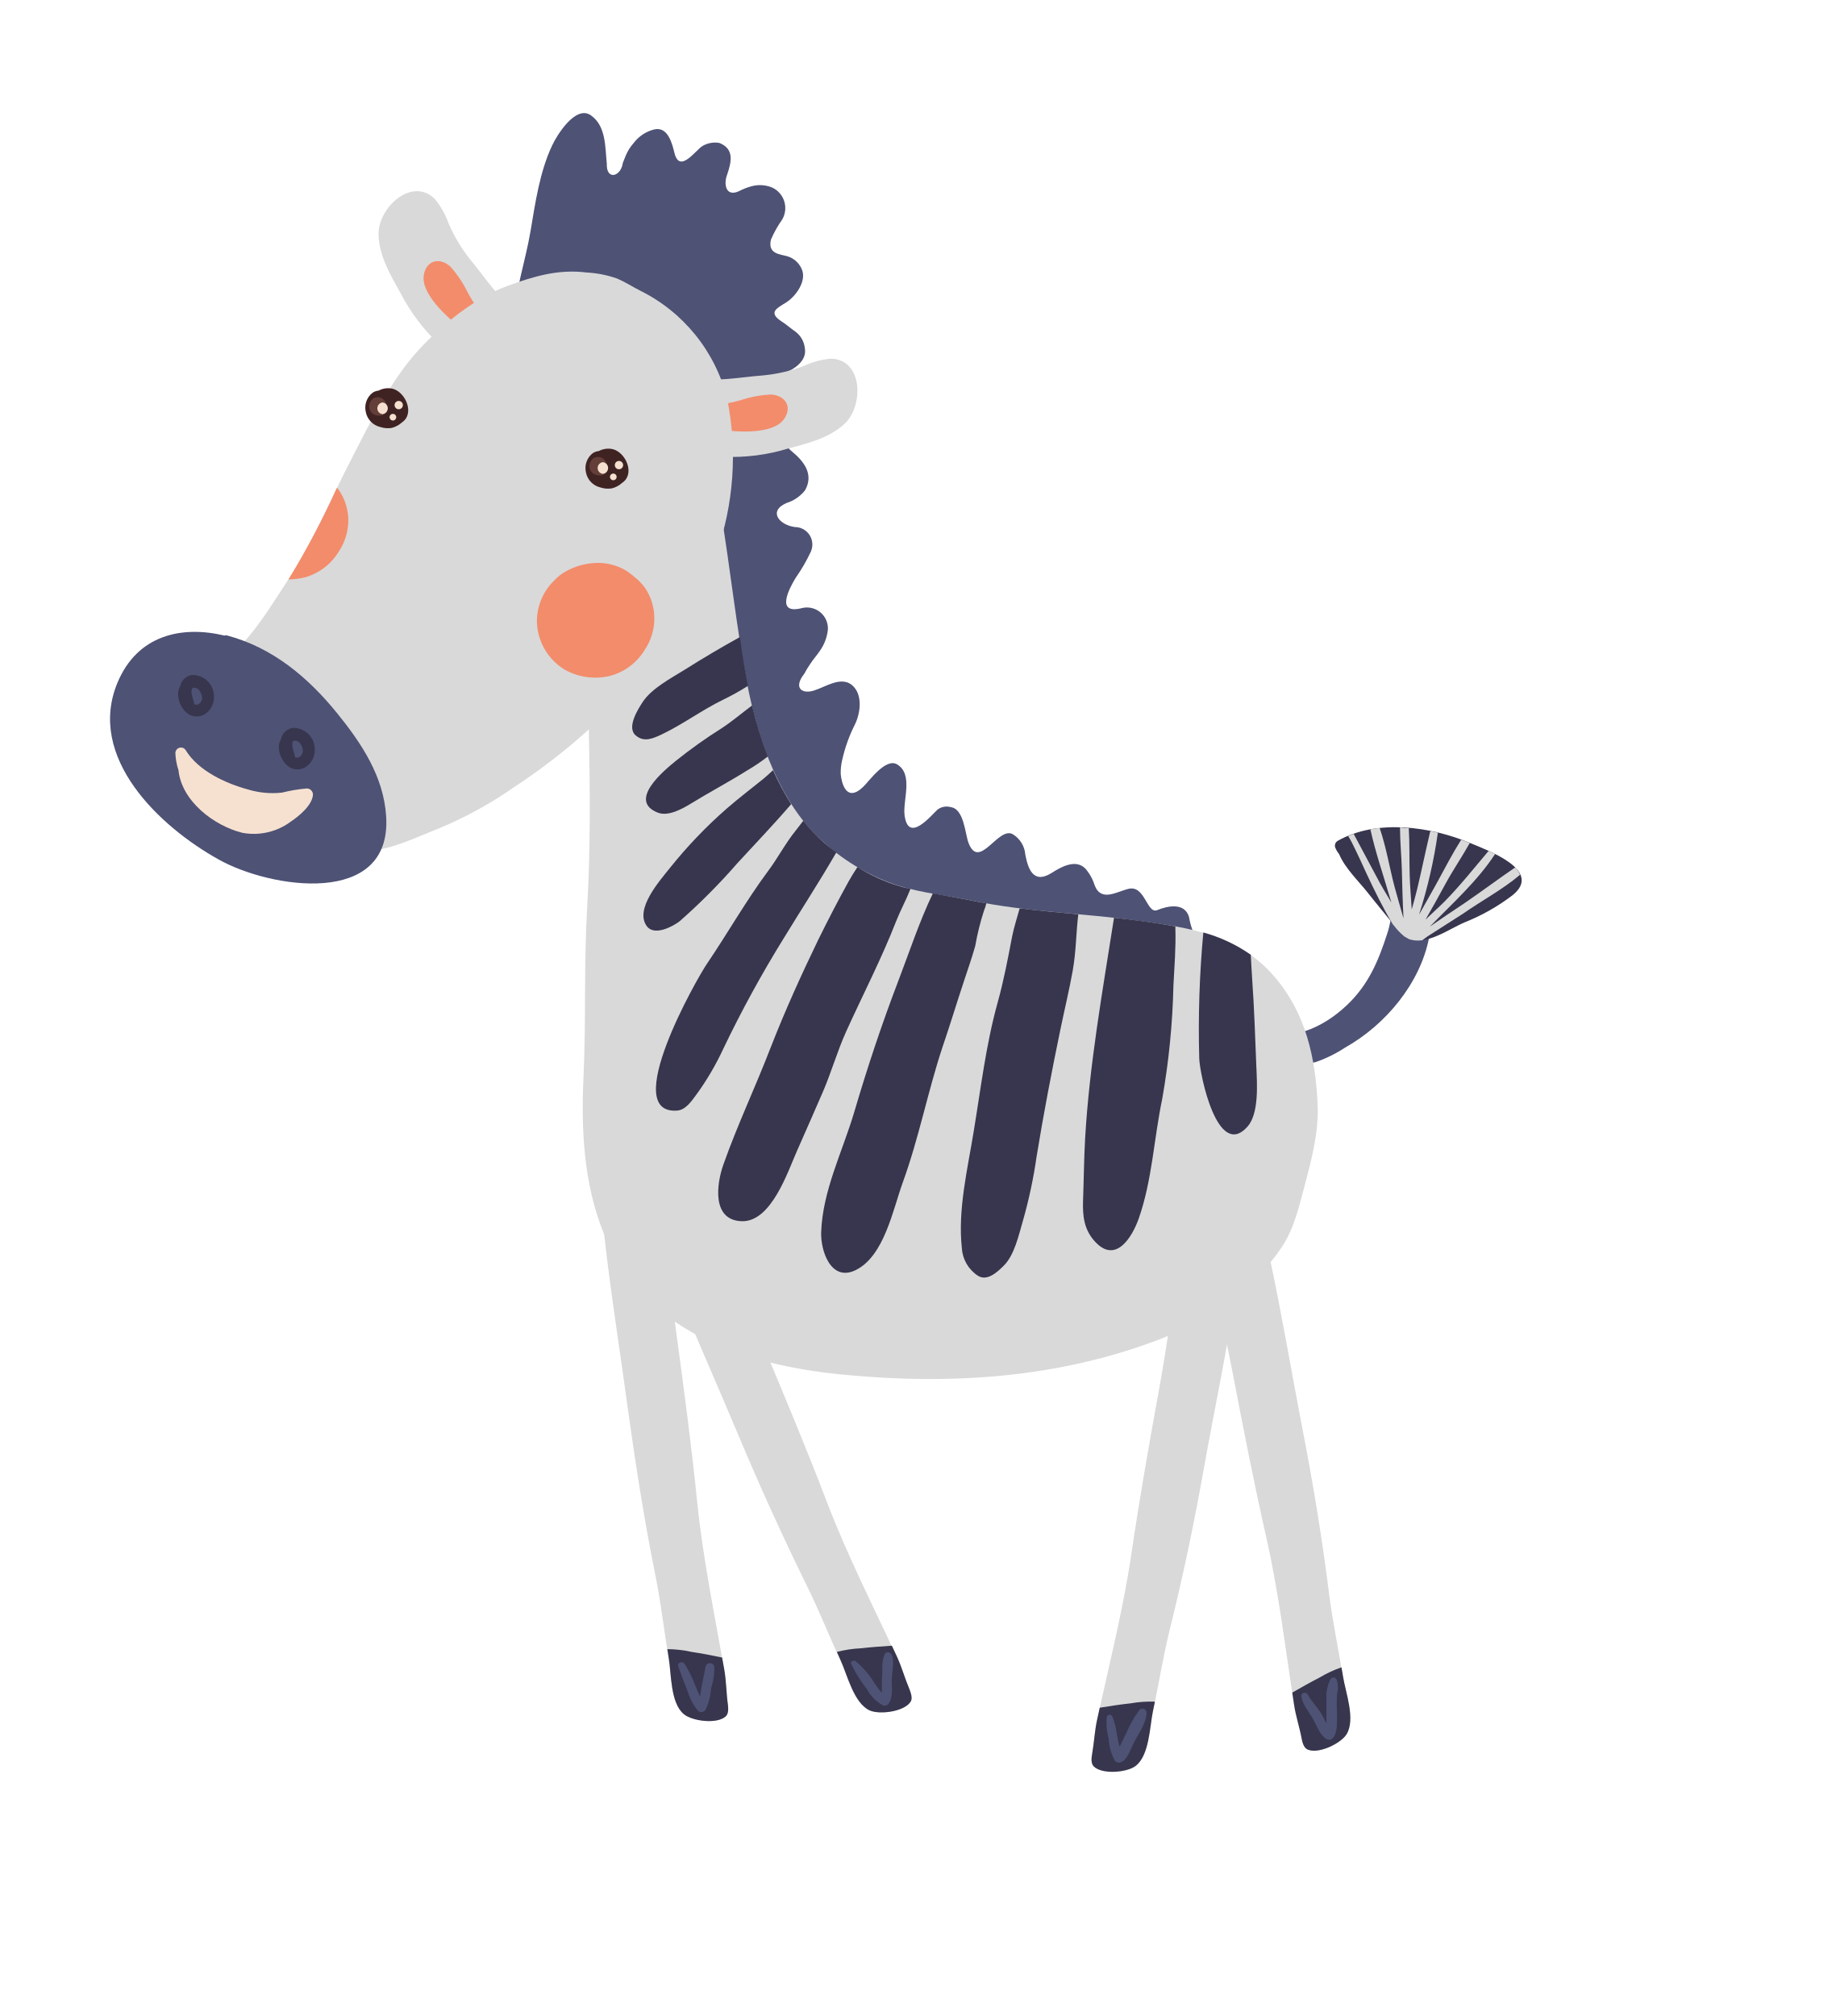
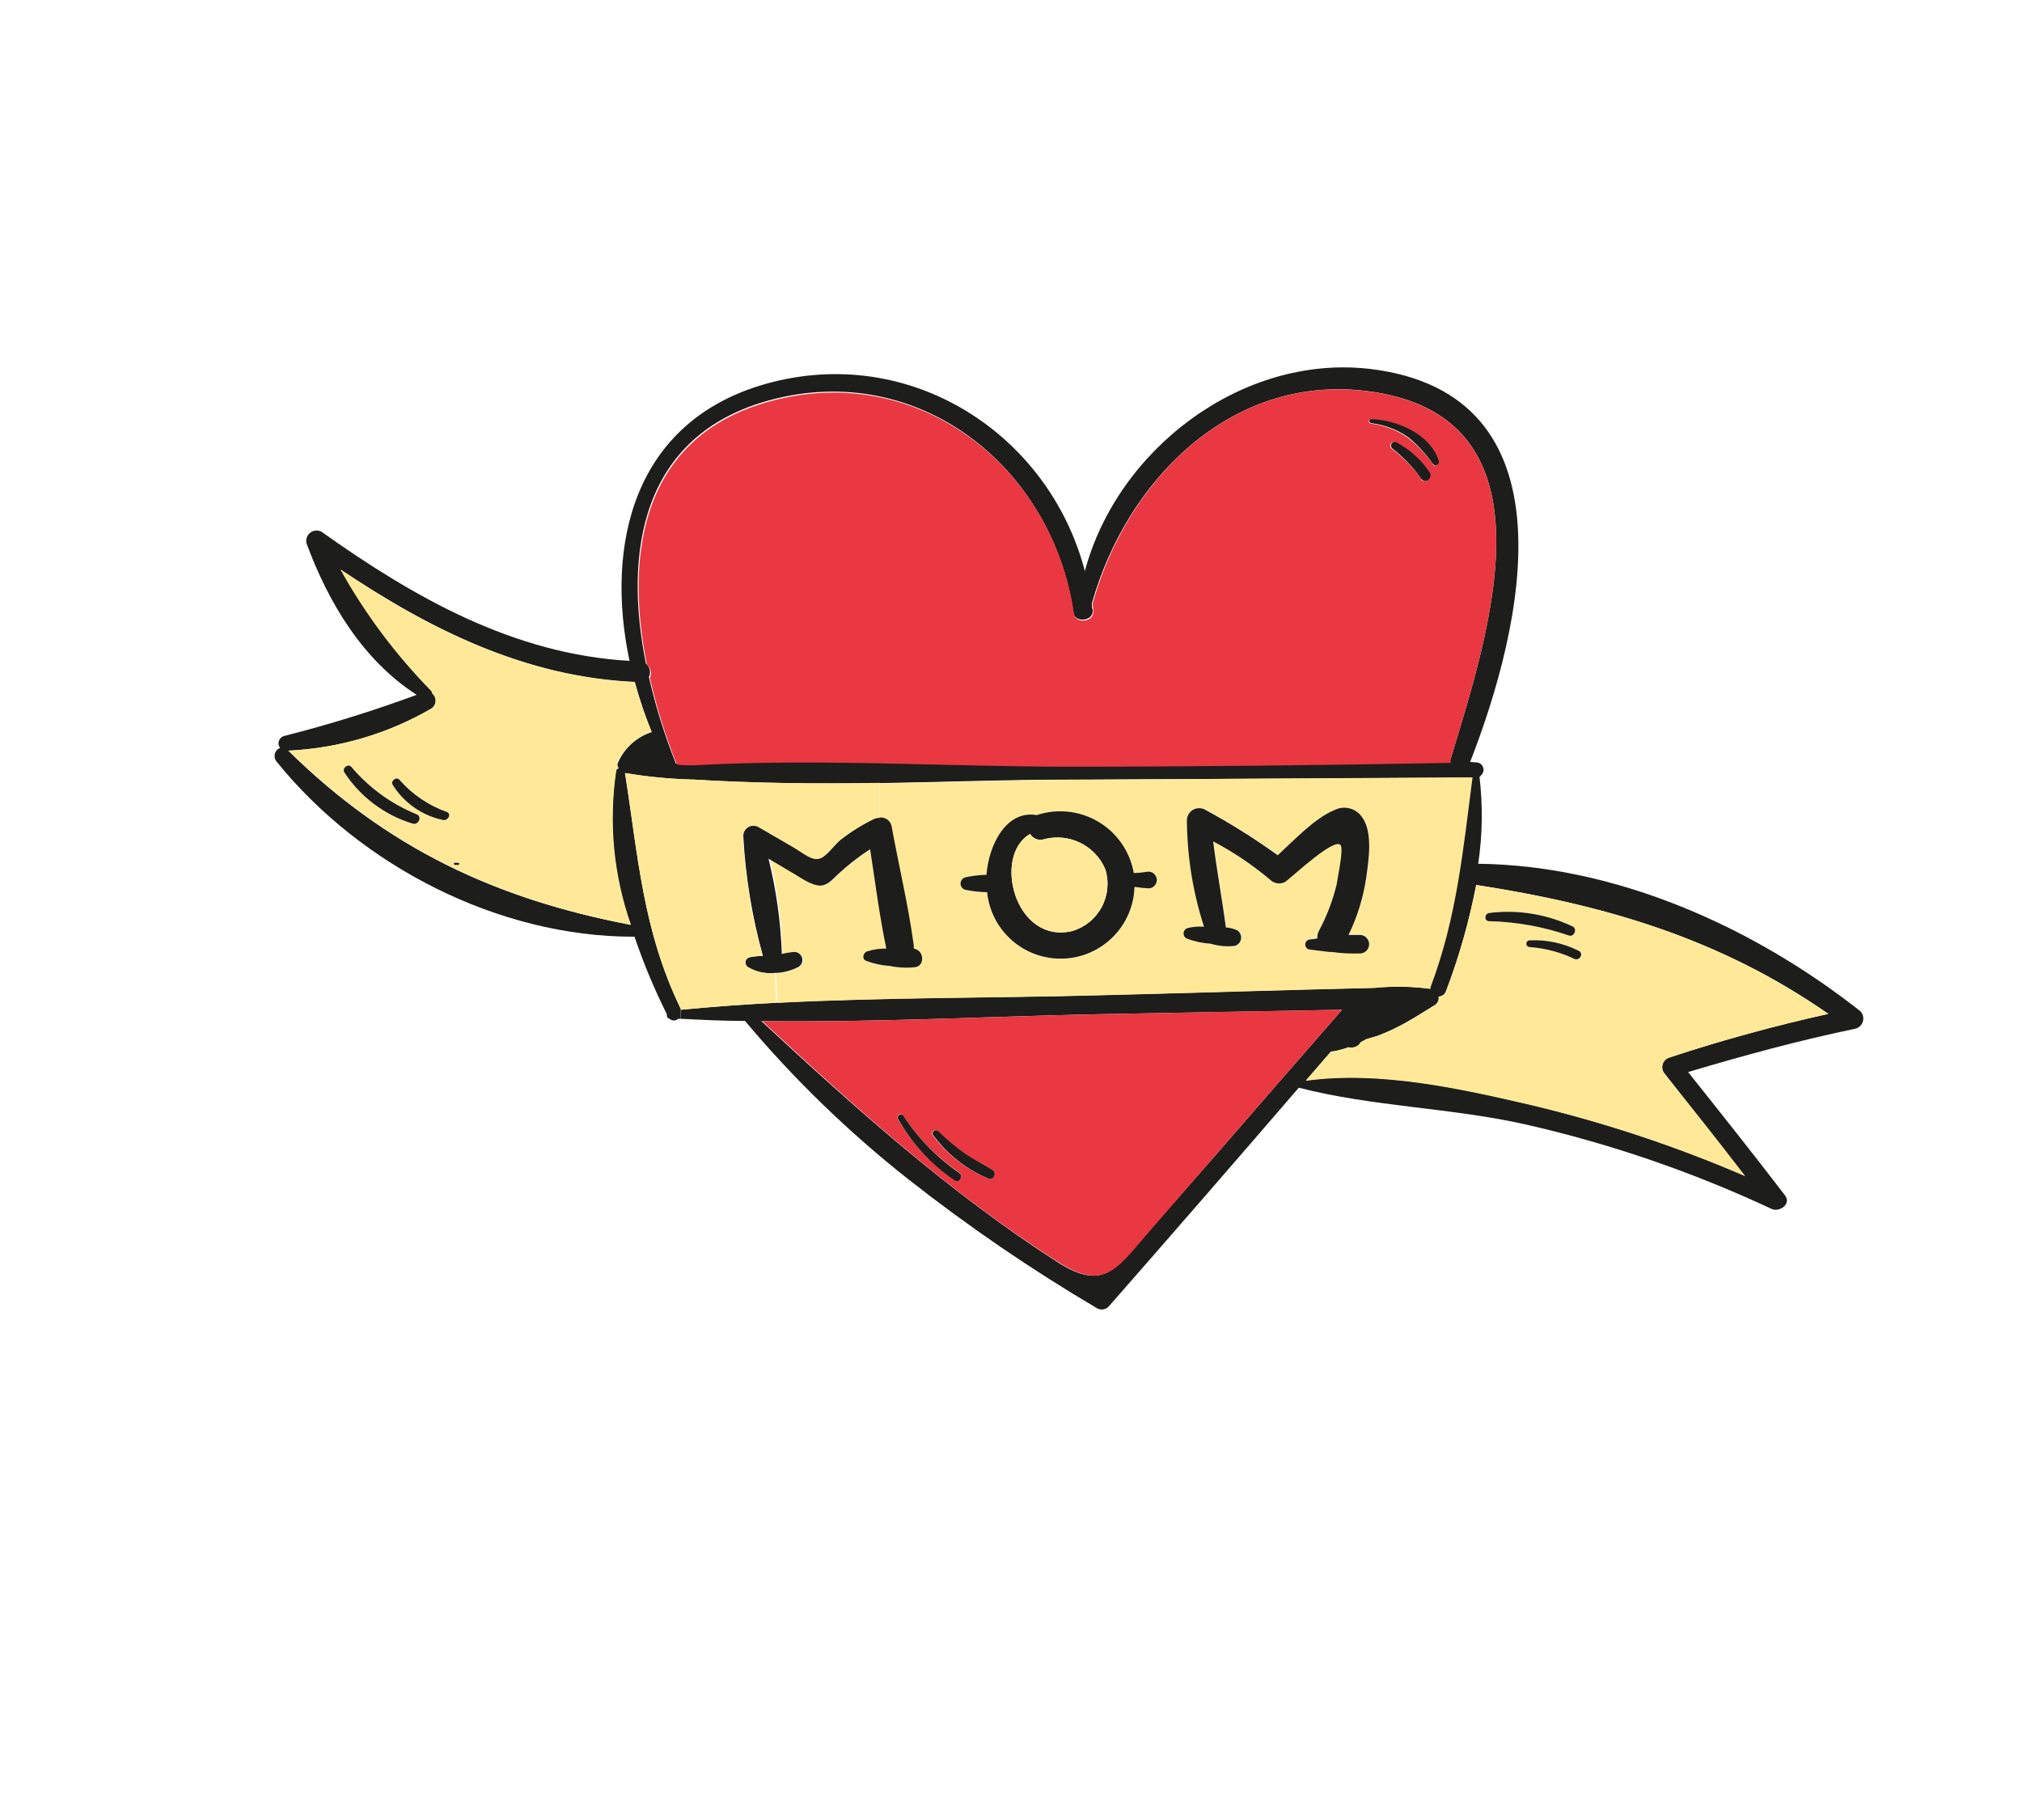
- <svg xmlns="http://www.w3.org/2000/svg" viewBox="0 0 242.92 266.79">
+ <svg xmlns="http://www.w3.org/2000/svg" viewBox="0 0 150 134.99">
  <defs>
    <style>
      .cls-1 {
-         fill: #4e5275;
+         fill: #1d1d1b;
      }

      .cls-2 {
-         fill: #37364e;
+         fill: #ffe999;
      }

      .cls-3 {
-         fill: #d9d9d9;
-       }
- 
-       .cls-4 {
-         fill: #f38c6b;
-       }
- 
-       .cls-5 {
-         fill: none;
-       }
- 
-       .cls-6 {
-         fill: #f6e1d0;
-       }
- 
-       .cls-7 {
-         fill: #3f2322;
-       }
- 
-       .cls-8 {
-         fill: #643e39;
+         fill: #e93842;
      }
    </style>
  </defs>
  <g id="Objects">
-     <g>
-       <path class="cls-1" d="M186.62,120.09c-2.69-.72-2.33,1.42-3,3.39-1.18,3.66-2.47,6.79-5.33,9.51-3.35,3.18-7.55,4.89-12.15,3.61a.76.76,0,0,0-.4,1.46l.45.13c.19,1.68,1.24,2.43,3.12,2.45,1.49,0,3.41.3,4.86-.1a17.66,17.66,0,0,0,3.86-1.91c5.35-3,9.93-8.5,11.11-14.55C189.66,121.55,189,120.74,186.62,120.09Z" />
-       <path class="cls-2" d="M194.57,111.56c-5.21-2.18-12.36-3.22-17.52-.29a.75.75,0,0,0-.35.85,3.32,3.32,0,0,0,.53.91c.78,1.87,2.57,3.56,3.8,5.12s2.36,2.89,3.52,4.34a5.44,5.44,0,0,0,2,1.79c2.31.83,5.24-1.35,7.29-2.22a26.7,26.7,0,0,0,6.37-3.61C204.25,115.17,196.85,112.52,194.57,111.56Z" />
-       <path class="cls-3" d="M161.71,161.82c-1.42.4-4.09,1-5.19,2.1-.42.42-.35,1.44-.22,2.36-1.06,5.56-1.82,11.7-2.87,17.42-1.33,7.3-2.61,14.57-3.69,21.91s-2.93,14.61-4.54,22c-.33,1.51-.39,3-.66,4.54-.09.48-.18,1.24.21,1.63,1.12,1.12,4.42.81,5.54-.05,1.85-1.41,1.87-5.25,2.31-7.3.78-3.61,1.34-7.25,2.23-10.84,1.75-7,3.24-14.18,4.51-21.31,1.38-7.71,3-15.37,4.19-23.11.42-2.68.72-5.37,1.11-8C164.92,161,163.18,161.4,161.71,161.82Z" />
-       <path class="cls-2" d="M149.66,225.41c-1.38.15-2.74.36-4.11.58-.12.53-.24,1.06-.35,1.59-.33,1.51-.39,3-.66,4.54-.09.48-.18,1.24.21,1.63,1.12,1.12,4.42.81,5.54-.05,1.85-1.41,1.87-5.25,2.31-7.3.09-.4.16-.8.25-1.21A15.18,15.18,0,0,0,149.66,225.41Z" />
-       <path class="cls-3" d="M79.26,155.69c.27,2.7.45,5.4.75,8.09.88,7.79,2.13,15.51,3.17,23.27,1,7.17,2.14,14.39,3.57,21.48.73,3.62,1.14,7.29,1.75,10.93.35,2.06.2,5.9,2,7.39,1.09.91,4.37,1.36,5.54.29.41-.37.34-1.14.28-1.62-.21-1.52-.2-3-.47-4.56-1.29-7.41-2.81-14.65-3.57-22.13s-1.72-14.71-2.72-22.05c-.79-5.76-1.29-11.92-2.1-17.53.17-.92.29-1.93-.12-2.37-1-1.15-3.69-1.87-5.09-2.33S79.05,153.55,79.26,155.69Z" />
-       <path class="cls-2" d="M88.32,218.24c.06.41.12.81.19,1.22.35,2.06.2,5.9,2,7.39,1.09.91,4.37,1.36,5.54.29.41-.37.34-1.14.28-1.62-.21-1.52-.2-3-.47-4.56-.09-.54-.19-1.07-.29-1.61-1.36-.28-2.71-.55-4.08-.75A15.16,15.16,0,0,0,88.32,218.24Z" />
-       <path class="cls-3" d="M85.73,160.57c1,2.53,1.84,5.09,2.83,7.61,2.88,7.29,6.09,14.42,9.12,21.64,2.8,6.68,5.81,13.33,9,19.81,1.65,3.31,3,6.74,4.54,10.09.88,1.9,1.73,5.65,3.84,6.62,1.29.59,4.57.18,5.42-1.16.29-.46,0-1.19-.16-1.64-.6-1.41-1-2.88-1.64-4.28-3.17-6.82-6.53-13.41-9.22-20.44s-5.49-13.75-8.37-20.58c-2.27-5.36-4.35-11.18-6.59-16.38-.07-.93-.23-1.94-.73-2.26-1.31-.83-4-.84-5.52-.92S85,158.56,85.73,160.57Z" />
-       <path class="cls-2" d="M120.53,225.19c.29-.46,0-1.19-.16-1.64-.6-1.41-1-2.88-1.64-4.28l-.69-1.48c-1.38.09-2.76.18-4.14.34a15.19,15.19,0,0,0-3.14.48c.17.37.33.75.5,1.12.88,1.9,1.73,5.65,3.84,6.62C116.4,226.94,119.69,226.53,120.53,225.19Z" />
-       <path class="cls-3" d="M163,158.33c-1.18.88-3.46,2.41-4.09,3.83-.24.54.19,1.47.64,2.28,1,5.57,2.51,11.57,3.6,17.28,1.39,7.29,2.81,14.54,4.45,21.77s2.52,14.69,3.67,22.12c.23,1.53.73,3,1,4.47.09.48.28,1.23.78,1.45,1.44.64,4.41-.84,5.15-2,1.22-2-.15-5.57-.47-7.64-.58-3.65-1.36-7.25-1.82-10.92-.9-7.19-2.08-14.4-3.46-21.5-1.49-7.69-2.77-15.4-4.41-23.07-.57-2.65-1.26-5.27-1.87-7.91C165.71,156.38,164.24,157.41,163,158.33Z" />
-       <path class="cls-2" d="M178.22,229.5c1.22-2-.15-5.57-.47-7.64-.06-.41-.14-.81-.21-1.21a15.13,15.13,0,0,0-2.88,1.34c-1.23.63-2.43,1.32-3.63,2,.08.54.16,1.07.24,1.61.23,1.53.73,3,1,4.47.09.48.28,1.23.78,1.45C174.51,232.18,177.48,230.71,178.22,229.5Z" />
-       <path class="cls-1" d="M160.37,127.45a8.88,8.88,0,0,0-1.74-2.69,9.6,9.6,0,0,1-1.27-3.43c-.59-1.93-2.83-1.45-4.2-.89s-1.61-3.32-3.78-2.82c-1.58.37-3.63,1.78-4.5-.45a6.14,6.14,0,0,0-1.23-2.22c-1.29-1.33-3.25-.2-4.45.56-2.54,1.61-3.17-.73-3.5-2.41a3.46,3.46,0,0,0-1.69-2.72c-1.94-1-4.42,4.86-5.83,1.16-.45-1.18-.59-4.47-2.32-4.72a2,2,0,0,0-1.78.32c-.84.75-3.86,4.54-4.36.76-.26-2,1.21-5.43-1-6.75-1.5-.88-3.65,2.17-4.45,2.95-2.29,2.24-2.9-.58-3-1.63a7,7,0,0,1,.19-1.88,19.93,19.93,0,0,1,1.68-4.7c.76-1.55,1.07-4-.37-5.22s-3.54.23-4.87.65c-1.66.63-3-.2-1.46-2.15a13.9,13.9,0,0,1,.8-1.32c.38-.59.85-1.1,1.24-1.68a5.94,5.94,0,0,0,1.09-2.84,2.78,2.78,0,0,0-3.35-2.88c-3.69,1-1.75-2.62-.9-4a22.64,22.64,0,0,0,2-3.46,2.31,2.31,0,0,0-2.09-3.24c-2.08-.25-3.63-2.11-1.12-3.19a5,5,0,0,0,2.44-1.68c1.16-2.06-.08-3.77-1.71-5.11s-.39-1.79.78-2.48A3.28,3.28,0,0,0,107.34,55a2.61,2.61,0,0,0-.68-2.08c-.54-.62-4.2-3.05-2.84-3.56s3-1.65,2.7-3.27a3.12,3.12,0,0,0-1.26-2.21c-.67-.47-1.25-1-1.92-1.41-1.7-1.16-.48-1.7.73-2.46s2.81-2.88,2-4.48a3,3,0,0,0-1.84-1.61c-1-.29-2.64-.3-2.2-2.2a14.54,14.54,0,0,1,1.5-2.68,3,3,0,0,0-1.33-4.22,4.24,4.24,0,0,0-2.74-.17,8.13,8.13,0,0,0-1.68.66c-1.76.79-2-1-1.56-2.15.59-1.73,1-3.43-1-4.24a3.27,3.27,0,0,0-2.23.39c-.92.54-3,3.67-3.71,1-.3-1.22-.85-3.62-2.7-3.18a4.89,4.89,0,0,0-2.75,1.84,5.82,5.82,0,0,0-1,1.59q-.21.49-.4,1c-.26,1.86-2.2,2.33-2.12.12-.23-2.21-.08-5-2.11-6.42s-4.54,2.71-5.13,4c-1.65,3.51-2.22,7.57-2.86,11.36-.68,4-2.13,8.17-2.28,12.25a.7.7,0,0,0,.31.58.6.6,0,0,0,.24.2c1,.45,1.6,1.56,2.5,2.17a10.86,10.86,0,0,0,3.24,1.16c3.28.91,6.56,2.12,8.94,4.65,4.61,4.91,3.36,12.5,2.66,18.48s1.13,12.39,2.63,18.18a66.61,66.61,0,0,0,6.79,17.42c3,5.08,6.19,9.5,10.9,13.13s11.18,5.56,16.83,6.22c3,.35,5.89.45,8.86.52,3.24.08,6.45.53,9.7.55,6.06,0,12,1.36,17.94,2.31A.78.78,0,0,0,160.37,127.45Z" />
-       <path class="cls-3" d="M174.39,146.34c-.25-6.27-1.54-12.23-5.71-17.08-4.76-5.55-11.09-6.47-18-7.41-7.21-1-14.73-1.15-21.84-2.63-3.31-.69-6.65-1-9.91-2a27.43,27.43,0,0,1-9.8-5.65c-5.86-5-8.85-13.77-10.26-21.17s-2.21-15.12-3.46-22.65c-.37-2.24-.83-4.48-1.37-6.69-.35-1.42-.51-3.51-1.71-4.52a.81.81,0,0,0-1.26.16A54.09,54.09,0,0,1,85.87,66a41.18,41.18,0,0,1-9.35,9.2l0-.06a.57.57,0,0,0-1.11.31,98.07,98.07,0,0,1,2.53,21.64c.15,7.7.22,15.35-.23,23-.44,7.42-.14,14.88-.48,22.31-.33,7.06,0,14.14,2.65,20.76,5.09,12.94,18.5,17.42,31.25,18.71,14.48,1.46,29.05.55,42.72-4.78,6.13-2.39,12.09-6.55,15.76-12,1.72-2.58,2.33-5.51,3.13-8.46C173.61,153.33,174.53,149.79,174.39,146.34Z" />
-       <g>
-         <path class="cls-3" d="M109.95,47.46a10.87,10.87,0,0,0-3.63,1A21.15,21.15,0,0,1,101,49.68c-3.08.22-6.71,1-9.76.21a.73.73,0,0,0-1.15.6c0,2.3-.24,5.46.51,7.66.69,2,3.34,2.15,5.15,2.3a25.6,25.6,0,0,0,8.59-1.1c2.65-.7,5.44-1.39,7.48-3.31C114.29,53.69,114.26,47.56,109.95,47.46Z" />
-         <path class="cls-3" d="M68.86,41.47c-2.73-1.61-4.66-4.79-6.65-7.15a21.17,21.17,0,0,1-2.83-4.73,10.87,10.87,0,0,0-1.84-3.27c-3.08-3-7.5,1.23-7.44,4.67.05,2.8,1.5,5.28,2.84,7.67a25.61,25.61,0,0,0,5.2,6.93c1.37,1.2,3.31,3,5.24,2.09,2.1-1,4.21-3.35,5.85-5A.73.73,0,0,0,68.86,41.47Z" />
-       </g>
-       <g>
-         <path class="cls-4" d="M102.11,52.21a14.48,14.48,0,0,0-3.9.69,21.16,21.16,0,0,1-5.42.87.48.48,0,0,0-.49.34.57.57,0,0,0-.22.54c.14,1.57,2.12,2.08,3.46,2.25,2.08.27,6.79.62,8.23-1.45C104.9,53.84,103.94,52.36,102.11,52.21Z" />
-         <path class="cls-4" d="M61.81,38.54a14.51,14.51,0,0,0-2.22-3.28c-1.37-1.21-3.11-.87-3.49,1.07-.48,2.47,3.06,5.62,4.7,6.92,1.06.84,2.8,1.9,4,.91a.57.57,0,0,0,.23-.53A.48.48,0,0,0,65,43,21.17,21.17,0,0,1,61.81,38.54Z" />
-       </g>
-       <path class="cls-3" d="M96.24,52.77A21.87,21.87,0,0,0,84.7,38.45c-1-.51-2-1.15-3-1.58a14.43,14.43,0,0,0-4.09-.81c-3.77-.47-7,.52-10.51,1.8-4.24,1.55-8.69,5.16-11.71,8.47-3.67,4-6.42,9.6-8.88,14.41C43.72,66.13,41.36,71.86,38,76.93c-2.92,4.45-6.41,10.57-11.78,12.36a.7.7,0,0,0-.46.44.69.69,0,0,0-.26.39c-1.36,6,4.38,10.78,7.71,15,4,5,9.1,8.13,15.71,7.49,3.21-.31,6.25-1.84,9.21-3A52.39,52.39,0,0,0,68,104.19,80.74,80.74,0,0,0,84.16,90.25c4.42-5.06,8.41-10.47,10.62-16.89A38.7,38.7,0,0,0,96.24,52.77Z" />
-       <path class="cls-1" d="M51.11,108.08c-.32-5.33-3.27-9.72-6.51-13.72-3.83-4.72-8.51-8.65-14.5-10.25a.52.52,0,0,0-.39,0c-5.66-1.36-11.53-.08-14.16,6.23-4.13,9.9,5.57,19.07,13.42,23.42C35.82,117.59,51.84,120.08,51.11,108.08Z" />
-       <path class="cls-5" d="M25.87,91c-1.08-.28-.3,1.62-.22,2a.58.58,0,0,1,0,.15l0,0c.59.3,1-.38,1-.89S26.4,91.11,25.87,91Z" />
-       <path class="cls-5" d="M39.21,98c-1.08-.28-.3,1.62-.22,2a.58.58,0,0,1,0,.15l0,0c.59.3,1-.38,1-.89S39.73,98.11,39.21,98Z" />
-       <path class="cls-2" d="M25.36,89.33a1.92,1.92,0,0,0-1.53,1.52c-.74,1.22.19,3.31,1.41,3.81,1.68.68,3.16-.91,3.08-2.51A2.83,2.83,0,0,0,25.36,89.33Zm.33,3.86,0,0a.58.58,0,0,0,0-.15c-.08-.4-.86-2.31.22-2,.52.14.8.83.83,1.31S26.29,93.49,25.7,93.18Z" />
-       <path class="cls-2" d="M38.7,96.33a1.92,1.92,0,0,0-1.53,1.52c-.74,1.22.19,3.31,1.41,3.81,1.68.68,3.16-.91,3.08-2.51A2.83,2.83,0,0,0,38.7,96.33Zm.33,3.86,0,0a.58.58,0,0,0,0-.15c-.08-.4-.86-2.31.22-2,.52.14.8.83.83,1.31S39.62,100.49,39,100.18Z" />
-       <path class="cls-6" d="M40.62,104.34a20.85,20.85,0,0,0-3.29.55,11.24,11.24,0,0,1-4.53-.42c-3-.82-6.58-2.49-8.22-5.19a.74.74,0,0,0-1.37.37,8.15,8.15,0,0,0,.41,2.27c.41,4.08,4.68,7.35,8.45,8.29a8.22,8.22,0,0,0,6.47-1.52c1.08-.72,2.8-2.16,2.88-3.53A.82.82,0,0,0,40.62,104.34Z" />
-       <path class="cls-2" d="M87.66,97.15c2.76-1.33,5.24-3.18,8-4.53A32.53,32.53,0,0,0,99,90.76l-.07-.32c-.39-2-.73-4.09-1-6.14l-.1.06c-2.41,1.33-4.82,2.76-7.15,4.23-1.82,1.14-4.44,2.49-5.64,4.34-.56.86-2.19,3.38-.87,4.42C85.23,98.25,86.41,97.75,87.66,97.15Z" />
-       <path class="cls-2" d="M87.11,107.56c1.34.5,3.19-.52,4.27-1.18,2.45-1.51,5-2.85,7.47-4.4a25.12,25.12,0,0,0,2.77-1.87,52.46,52.46,0,0,1-2.09-6.75c-1.34,1-2.6,2.08-4,3a64.12,64.12,0,0,0-6.07,4.32C87.83,102,83,106,87.11,107.56Z" />
-       <path class="cls-2" d="M88.63,114.9c-1.34,1.69-4.71,5.46-3,7.7,1,1.3,3.46,0,4.35-.71a81.86,81.86,0,0,0,7.64-7.69c2.37-2.58,4.81-5.12,7.09-7.78a34.05,34.05,0,0,1-2.4-4.5c-.41.39-.83.78-1.27,1.14-1.61,1.3-3.25,2.55-4.81,3.9A61.65,61.65,0,0,0,88.63,114.9Z" />
-       <path class="cls-2" d="M109.16,111.61a21.57,21.57,0,0,1-2.84-3c-.34.44-.68.88-1,1.29-1.36,1.68-2.36,3.62-3.65,5.35-2.91,3.91-5.37,8.26-8.11,12.3-1.37,2-11.58,20-3.93,19.42,1.08-.08,1.86-1.2,2.45-2a36.09,36.09,0,0,0,3.68-6.25,154.17,154.17,0,0,1,8-14.61c2.31-3.79,4.72-7.48,6.93-11.31C110.15,112.44,109.64,112,109.16,111.61Z" />
-       <path class="cls-2" d="M119,117.26a22.62,22.62,0,0,1-5.52-2.52c-.42.65-.83,1.29-1.17,1.91-1.4,2.53-2.71,5.07-4,7.68-2.27,4.7-4.4,9.39-6.3,14.26-2,5.2-4.41,10.26-6.27,15.52-.94,2.66-1.52,7.37,2.42,7.5s6.12-6.62,7.34-9.35c1.14-2.55,2.25-5.12,3.37-7.68s1.93-5.45,3.13-8.1c2.21-4.87,4.68-9.63,6.62-14.61.53-1.35,1.31-2.78,1.88-4.23C120,117.52,119.46,117.41,119,117.26Z" />
-       <path class="cls-2" d="M127.65,129.62c.49-1.47,1-2.94,1.42-4.43a34.47,34.47,0,0,1,1.15-4.65,6,6,0,0,0,.32-1c-.56-.1-1.12-.19-1.68-.31-1.8-.37-3.6-.65-5.4-1-1.79,3.74-3.07,7.66-4.57,11.58-2.18,5.7-4.08,11.41-5.81,17.28-1.56,5.3-4.21,10.43-4.4,16-.08,2.42,1.28,6.58,4.55,5,3.8-1.85,4.94-8,6.25-11.61,2.13-5.84,3.3-12,5.25-17.89C125.74,135.65,126.65,132.62,127.65,129.62Z" />
-       <path class="cls-2" d="M127.3,165.18a4.7,4.7,0,0,0,2.1,3.63c1.24.82,2.62-.5,3.42-1.29,1.44-1.4,2-4.06,2.54-5.89A64,64,0,0,0,137.2,153c.92-5.64,2-11.25,3.16-16.85.53-2.56,1.15-5.1,1.61-7.68s.44-5,.74-7.47c-2.59-.24-5.18-.48-7.76-.79-.34,1.25-.76,2.51-1,3.74-.56,2.93-1.11,5.84-1.91,8.71-1.55,5.59-2.22,11.3-3.16,17C128.07,154.66,126.74,160.09,127.3,165.18Z" />
-       <path class="cls-2" d="M150.71,121.84c-1.08-.15-2.18-.27-3.27-.39-1.52,9.73-3.26,19.43-3.83,29.28-.15,2.72-.17,5.45-.27,8.17-.07,2,.13,3.78,1.51,5.33,2.8,3.16,5-.53,5.87-3,1.77-5.06,2-10.55,3.09-15.76a98.53,98.53,0,0,0,1.49-15c.13-2.57.34-5.07.26-7.65,0-.07,0-.15,0-.22C154,122.3,152.37,122.07,150.71,121.84Z" />
-       <path class="cls-2" d="M158.72,140.11c.09,2.15,2.42,13.4,6.37,9,1.56-1.73,1.28-5.7,1.19-7.85-.16-3.91-.28-7.84-.56-11.75-.07-1-.12-2.07-.18-3.16a20.3,20.3,0,0,0-6.28-2.95A138.23,138.23,0,0,0,158.72,140.11Z" />
-       <path class="cls-7" d="M81.14,59.45a2.68,2.68,0,0,0-1.89.24,1.75,1.75,0,0,0-.78.27,2.48,2.48,0,0,0-.92,2.55,2.54,2.54,0,0,0,1.92,2,3.23,3.23,0,0,0,1.51.12,3.17,3.17,0,0,0,1.37-.74C84.07,62.74,82.86,59.92,81.14,59.45Z" />
-       <path class="cls-7" d="M52,51.45a2.68,2.68,0,0,0-1.89.24,1.75,1.75,0,0,0-.78.27,2.48,2.48,0,0,0-.92,2.55,2.54,2.54,0,0,0,1.92,2,3.23,3.23,0,0,0,1.51.12,3.17,3.17,0,0,0,1.37-.74C54.91,54.74,53.69,51.92,52,51.45Z" />
-       <g>
-         <path class="cls-8" d="M80.36,61.54a.63.63,0,0,0-.06-.11,1.24,1.24,0,0,0-.68-.85,1.2,1.2,0,0,0-1,0l0,0a.82.82,0,0,0-.1.08.89.89,0,0,0-.12.09,1.58,1.58,0,0,0-.4.94,1.23,1.23,0,0,0,.84,1.14l.06,0a1.33,1.33,0,0,0,.29.08h0a1.2,1.2,0,0,0,.41,0l.18-.07.2-.1.07-.05A1,1,0,0,0,80.36,61.54Z" />
-         <path class="cls-6" d="M79.79,61.16a.78.78,0,0,0,0,1.55A.78.78,0,0,0,79.79,61.16Z" />
-         <path class="cls-6" d="M81.92,61a.55.55,0,0,0,0,1.1A.55.55,0,0,0,81.92,61Z" />
-         <path class="cls-6" d="M81.17,62.67a.44.44,0,0,0,0,.88A.44.44,0,0,0,81.17,62.67Z" />
-       </g>
-       <g>
-         <path class="cls-8" d="M51.21,53.64a.63.63,0,0,0-.06-.11,1.24,1.24,0,0,0-.68-.85,1.2,1.2,0,0,0-1,0l0,0a.81.81,0,0,0-.1.08.89.89,0,0,0-.12.09,1.58,1.58,0,0,0-.4.94,1.23,1.23,0,0,0,.84,1.14l.06,0A1.33,1.33,0,0,0,50,55h0a1.2,1.2,0,0,0,.41,0l.18-.07.2-.1.07-.05A1,1,0,0,0,51.21,53.64Z" />
-         <path class="cls-6" d="M50.63,53.26a.78.78,0,0,0,0,1.55A.78.78,0,0,0,50.63,53.26Z" />
-         <path class="cls-6" d="M52.77,53.06a.55.55,0,0,0,0,1.1A.55.55,0,0,0,52.77,53.06Z" />
-         <path class="cls-6" d="M52,54.77a.44.44,0,0,0,0,.88A.44.44,0,0,0,52,54.77Z" />
-       </g>
-       <path class="cls-4" d="M85.63,78.22a5.33,5.33,0,0,0-.81-1.08l-.25-.26-.13-.13A16.46,16.46,0,0,0,83,75.6a7.13,7.13,0,0,0-4.35-1.09,8.81,8.81,0,0,0-3.57,1,6.19,6.19,0,0,0-1.8,1.38,7.51,7.51,0,0,0-2.22,5.4,7.63,7.63,0,0,0,3.8,6.4,8.29,8.29,0,0,0,5.89.75A7.65,7.65,0,0,0,85.33,86a7.47,7.47,0,0,0,1.27-4.25A7.17,7.17,0,0,0,85.63,78.22Z" />
-       <path class="cls-4" d="M40.27,76.43A7.65,7.65,0,0,0,44.83,73a7.47,7.47,0,0,0,1.27-4.25,7.17,7.17,0,0,0-1-3.5,4.63,4.63,0,0,0-.5-.72,111.13,111.13,0,0,1-6.42,12.15A10.54,10.54,0,0,0,40.27,76.43Z" />
-       <path class="cls-1" d="M94.53,220.52a.6.6,0,0,0-1.15,0c-.16.85-.31,1.7-.5,2.55-.09.4-.14.95-.23,1.46-.23-.48-.42-1-.61-1.42a16.29,16.29,0,0,0-1.43-2.93c-.28-.4-1-.17-.84.35.4,1.16.83,2.31,1.3,3.45a7,7,0,0,0,1.31,2.42.66.66,0,0,0,1-.13,7.76,7.76,0,0,0,.73-2.86A8.1,8.1,0,0,0,94.53,220.52Z" />
-       <path class="cls-1" d="M118.06,219.06c-.13-.41-.8-.6-1-.13a5.16,5.16,0,0,0-.28,2.22c0,.57-.08,1.15-.08,1.72,0,.21.05.72,0,1.14a10.76,10.76,0,0,1-1.26-1.75,11.49,11.49,0,0,0-2.18-2.41c-.26-.21-.74,0-.61.35a18.14,18.14,0,0,0,2.07,3.32,5.21,5.21,0,0,0,2.17,2.18.65.65,0,0,0,.66-.17c.66-.83.47-2.1.47-3.1S118.39,220.08,118.06,219.06Z" />
-       <path class="cls-1" d="M150.73,226.38a15.51,15.51,0,0,0-1.72,3.09c-.3.54-.52,1.12-.82,1.66l0,.06c-.42-1.32-.41-2.85-1-4.09a.39.39,0,0,0-.7.09,7.78,7.78,0,0,0,.24,2.87,6.77,6.77,0,0,0,.78,2.87.69.69,0,0,0,.77.31c.86-.25,1.31-1.64,1.66-2.37.61-1.26,1.71-2.68,1.8-4.1A.55.55,0,0,0,150.73,226.38Z" />
-       <path class="cls-1" d="M176.91,222.31a.45.45,0,0,0-.81-.11,5,5,0,0,0-.55,2.57c0,.68,0,1.37,0,2.05,0,.22,0,.75,0,1.25-.26-.46-.48-1-.68-1.29-.54-.88-1.32-1.66-1.81-2.56-.2-.37-.88-.23-.83.22.11,1.07,1,2.09,1.52,3s.92,2.16,1.79,2.7a.7.7,0,0,0,.85-.11c.71-.78.52-2.23.57-3.21a21.87,21.87,0,0,1,0-2.66A3.27,3.27,0,0,0,176.91,222.31Z" />
-       <path class="cls-3" d="M200.54,114.79c-2.28,1.55-4.49,3.22-6.77,4.77-1.51,1-3,2-4.54,3.07,3-3.09,6.28-6,8.65-9.62l-.86-.41c-1.91,2.26-3.75,4.58-5.83,6.7-.71.72-1.63,1.53-2.52,2.39.91-1.58,1.8-3.17,2.65-4.75,1-1.84,2.19-3.56,3.2-5.38-.37-.15-.75-.3-1.13-.44-1.09,1.73-2.07,3.59-3,5.31-.83,1.55-1.73,3.06-2.58,4.61a65,65,0,0,0,2.49-10.85l-1-.21c-.61,2.55-1.13,5.13-1.74,7.68-.21.86-.46,1.77-.72,2.69-.09-1.53-.23-3.05-.27-4.56-.06-2,0-4.15-.12-6.22q-.58,0-1.16-.07c0,1.85.19,3.72.24,5.52.05,2.16.11,4.34.22,6.51-.38-1.35-.78-2.7-1.15-4.06-.69-2.56-1.12-5.33-2-7.88-.41,0-.82.1-1.23.17.66,3,1.7,6,2.52,8.83.08.28.17.56.26.85-.7-1.18-1.42-2.34-2-3.48-1-1.87-2-3.76-3-5.62-.25.09-.49.19-.73.29.17.28.35.57.5.87.7,1.4,1.36,2.83,2,4.24,1,2.12,2.12,4.43,3.39,6.54l.19.23a8,8,0,0,0,1.38,1.43,2.9,2.9,0,0,0,.35.2,2.28,2.28,0,0,0,.29.16l.26.07a3.73,3.73,0,0,0,1.46.06c.26-.2.51-.39.75-.55,1.54-1,3.16-2,4.69-3,2.37-1.66,5.22-3.18,7.5-5.12A3.34,3.34,0,0,0,200.54,114.79Z" />
-     </g>
+     <path class="cls-1" d="M109.51,65.64a47.17,47.17,0,0,1-2.24,7.88.6.6,0,0,1-.55.4.61.61,0,0,1-.31.65c-.94.57-1.85,1.18-2.84,1.66-.43.22-.89.41-1.34.59l-.88.26c-.13.07-.25.15-.39.21a1.32,1.32,0,0,1-.18.22l-.09.07a.87.87,0,0,1-.66.1,6.33,6.33,0,0,1-1.17.31.48.48,0,0,1-.12,0l-1.86,2.15c5.45-.76,11.56.6,16.81,1.83a96.85,96.85,0,0,1,15.76,5.26c-2-2.52-3.94-5-5.94-7.56a.75.75,0,0,1,.32-1.23,121.16,121.16,0,0,1,11.8-3.24C127.65,69.66,119.17,67.13,109.51,65.64ZM138,75a.78.78,0,0,1-.34,1.3c-4.2.87-8.33,2-12.43,3.22,2.39,3,4.83,6.07,7.19,9.15.5.64-.42,1.27-1,1a90.43,90.43,0,0,0-18.18-6.25c-5.56-1.26-11.4-1.32-16.89-2.74q-7,8.13-14.11,16.24a.71.71,0,0,1-.86.12,127.21,127.21,0,0,1-14-9.57A82.6,82.6,0,0,1,55.27,75.73c-1.59,0-3.17-.08-4.76-.16l0-.67q3.53-.34,7.08-.52c7.94-.41,15.95-.35,23.86-.56,6.82-.17,13.64-.39,20.46-.55a17.89,17.89,0,0,1,4.14.07h0a.34.34,0,0,1,0-.14c1.94-5.14,2.41-10.17,3.11-15.55l.59-.07a24.36,24.36,0,0,1-.09,6.49C119.95,64.19,130.13,68.8,138,75ZM90.13,85.74q4.71-5.43,9.43-10.84c-6,.12-12.06.21-18.08.33-8.28.17-16.65.62-25,.51,7,6.49,14,12.76,22,17.9,3.34,2.12,4.27.54,6.53-2.07Z" />
+     <path class="cls-2" d="M123.51,79.67c2,2.51,4,5,5.94,7.56A96.85,96.85,0,0,0,113.69,82c-5.25-1.23-11.36-2.59-16.81-1.83L98.74,78a.48.48,0,0,0,.12,0,6.33,6.33,0,0,0,1.17-.31.87.87,0,0,0,.66-.1l.09-.07a1.32,1.32,0,0,0,.18-.22c.14-.06.26-.14.39-.21l.88-.26c.45-.18.91-.37,1.34-.59,1-.48,1.9-1.09,2.84-1.66a.61.61,0,0,0,.31-.65.6.6,0,0,0,.55-.4,47.17,47.17,0,0,0,2.24-7.88c9.66,1.49,18.14,4,26.12,9.56a121.16,121.16,0,0,0-11.8,3.24A.75.75,0,0,0,123.51,79.67Zm-6.73-8.55c.39.19.74-.39.34-.59a7.3,7.3,0,0,0-3.64-.78.25.25,0,0,0,0,.5A9.23,9.23,0,0,1,116.78,71.12Zm-.4-1.73c.39.14.66-.49.28-.67a11.15,11.15,0,0,0-6.18-1c-.37,0-.4.6,0,.61A19.44,19.44,0,0,1,116.38,69.39Z" />
+     <path class="cls-1" d="M117.12,70.53c.4.2.05.78-.34.59a9.23,9.23,0,0,0-3.3-.87.25.25,0,0,1,0-.5A7.3,7.3,0,0,1,117.12,70.53Z" />
+     <path class="cls-1" d="M116.66,68.72c.38.18.11.81-.28.67a19.44,19.44,0,0,0-5.9-1.06c-.4,0-.37-.56,0-.61A11.15,11.15,0,0,1,116.66,68.72Z" />
+     <path class="cls-1" d="M109.48,56.55a.55.55,0,0,1,.34,1s0,0,0,.06l-.59.07q-15,.09-30,.15c-4.61,0-9.3.18-14,.26s-9.29,0-13.87-.27a.34.34,0,0,1-.15,0,35.88,35.88,0,0,1-4.85-.48c1,6.26,1.31,11.66,4.14,17.5,0,0,0,0,0,.06l0,.67h-.19a.47.47,0,0,1-.64,0,.25.25,0,0,1-.19-.32,45.2,45.2,0,0,1-2.41-5.77l-.1,0c-10,0-20.21-5.24-26.46-13a.64.64,0,0,1,.27-1,.56.56,0,0,1,.27-.88,97.87,97.87,0,0,0,9.86-3.06c-4-2.58-6.54-6.82-8.17-11.23a.77.77,0,0,1,1.12-.86c6.9,4.9,14.26,9.08,22.84,9.57-1.83-8.65.31-17.78,10.12-20.55,10.7-3,21,3.72,23.66,13.89,2.4-9,11.61-16.08,21.11-15,15.37,1.81,11.44,19,7.47,29.16Zm-1.86-.27c2.83-9.38,8.28-25.56-6.34-27.29C91.21,27.8,83.52,35.75,81,44.76c0,.16,0,.32.06.49.1.82-1.32,1-1.43.19C78.06,34.65,68.17,26.72,57.16,29.67,47.53,32.25,46.26,41,47.92,49.23a.83.83,0,0,1,.22,1,43.26,43.26,0,0,0,2,6.41c.35,0,.7,0,1.05.06a.48.48,0,0,1,.18,0c9.21-.52,18.62.1,27.82.1,9.46,0,18.91-.11,28.36-.28A1.09,1.09,0,0,1,107.62,56.28Zm-59.28-2a31.55,31.55,0,0,1-1.25-3.7c-8.13-.37-15.17-3.88-21.8-8.32a42.21,42.21,0,0,0,6.73,9,.48.48,0,0,1,.09.21A.7.7,0,0,1,32,52.56a23.34,23.34,0,0,1-10.62,3.12c7.33,7.22,15.36,11,25.39,12.92a23.88,23.88,0,0,1-1.08-11.41A.24.24,0,0,1,45.9,57s0,0,0,0a.36.36,0,0,1-.06-.42A4.13,4.13,0,0,1,48.34,54.3Z" />
+     <path class="cls-2" d="M109.24,57.66c-.7,5.38-1.17,10.41-3.11,15.55a.34.34,0,0,0,0,.14h0a17.89,17.89,0,0,0-4.14-.07c-6.82.16-13.64.38-20.46.55-7.91.21-15.92.15-23.86.56l-.11-2.21a4,4,0,0,0,1.74-.45.6.6,0,0,0-.3-1.11,5.94,5.94,0,0,0-.94.15,34.52,34.52,0,0,0-.95-7.13l1.68,1c.6.36,1.43,1.09,2.19,1,.54,0,.86-.44,1.23-.79A17.51,17.51,0,0,1,64.6,63c.38,2.46.69,4.94,1.2,7.37a4.59,4.59,0,0,0-1.43.21c-.27.1-.41.54-.09.69a5.9,5.9,0,0,0,1.77.39,6.13,6.13,0,0,0,1.86.09c.7-.12.63-1.17,0-1.34l-.15,0a1.1,1.1,0,0,0,0-.26c-.4-3-1.11-5.88-1.64-8.81a.81.81,0,0,0-.86-.63l0-2.6c4.68-.08,9.37-.24,14-.26Q94.23,57.74,109.24,57.66Zm-7.86,7.39c.17-1.26.52-3.38-.36-4.5a1.6,1.6,0,0,0-2-.45c-1.43.59-2.92,2.17-4.18,3.34a49.77,49.77,0,0,0-5.39-3.38.91.91,0,0,0-1.35.78,26.12,26.12,0,0,0,1.27,7.9,3.83,3.83,0,0,0-1.22.1.42.42,0,0,0-.1.76,6,6,0,0,0,1.79.43,4.37,4.37,0,0,0,1.83.13A.64.64,0,0,0,91.8,69a2.48,2.48,0,0,0-.83-.21c-.28-2.13-.68-4.25-.94-6.38a23.69,23.69,0,0,1,4.2,2.85.94.94,0,0,0,1.12.15c.63-.49,3.63-3.31,4.12-2.75.25.3-.27,2.78-.29,2.9A14.37,14.37,0,0,1,97.86,69a1.06,1.06,0,0,0-.11.56l-.52.07a.38.38,0,0,0,0,.76l1.38.17a.55.55,0,0,0,.18,0,12.42,12.42,0,0,0,2.19.11.69.69,0,0,0,0-1.37c-.31,0-.61,0-.92,0A14.6,14.6,0,0,0,101.38,65.05Zm-16.32.83a.62.62,0,1,0,0-1.21,7.5,7.5,0,0,1-.94.1v0a5.54,5.54,0,0,0-7.2-4.3h0c-2.26-.39-3.56,2.2-3.73,4.43a7.86,7.86,0,0,0-1.58.19.48.48,0,0,0,0,.92,8.37,8.37,0,0,0,1.63.19,5.48,5.48,0,0,0,10.93-.39C84.46,65.81,84.76,65.83,85.06,65.88Z" />
+     <path class="cls-3" d="M101.28,29c14.62,1.73,9.17,17.91,6.34,27.29a1.09,1.09,0,0,0,0,.3c-9.45.17-18.9.28-28.36.28-9.2,0-18.61-.62-27.82-.1a.48.48,0,0,0-.18,0c-.35,0-.7,0-1.05-.06a43.26,43.26,0,0,1-2-6.41.83.83,0,0,0-.22-1c-1.66-8.25-.39-17,9.24-19.56,11-2.95,20.9,5,22.44,15.77.11.81,1.53.63,1.43-.19,0-.17,0-.33-.06-.49C83.52,35.75,91.21,27.8,101.28,29Zm5,5.45c.16.19.48,0,.41-.24-.62-2-3.09-3.06-5-3.09-.2,0-.19.28,0,.3a6.05,6.05,0,0,1,2.75,1.05A10.53,10.53,0,0,1,106.33,34.44Zm-.87,1.11c.29.36.84-.1.62-.48a6.63,6.63,0,0,0-2.48-2.25.27.27,0,0,0-.28.47A10.43,10.43,0,0,1,105.46,35.55Z" />
+     <path class="cls-1" d="M106.74,34.2c.07.23-.25.43-.41.24a10.53,10.53,0,0,0-1.85-2,6.05,6.05,0,0,0-2.75-1.05c-.19,0-.2-.31,0-.3C103.65,31.14,106.12,32.21,106.74,34.2Z" />
+     <path class="cls-1" d="M106.08,35.07c.22.38-.33.84-.62.48a10.43,10.43,0,0,0-2.14-2.26.27.27,0,0,1,.28-.47A6.63,6.63,0,0,1,106.08,35.07Z" />
+     <path class="cls-1" d="M101,60.55c.88,1.12.53,3.24.36,4.5a14.6,14.6,0,0,1-1.32,4.3c.31,0,.61,0,.92,0a.69.69,0,0,1,0,1.37,12.42,12.42,0,0,1-2.19-.11.55.55,0,0,1-.18,0l-1.38-.17a.38.38,0,0,1,0-.76l.52-.07a1.06,1.06,0,0,1,.11-.56,14.37,14.37,0,0,0,1.32-3.46c0-.12.54-2.6.29-2.9C99,62.1,96,64.92,95.35,65.41a.94.94,0,0,1-1.12-.15A23.69,23.69,0,0,0,90,62.41c.26,2.13.66,4.25.94,6.38a2.48,2.48,0,0,1,.83.21.64.64,0,0,1-.16,1.16A4.37,4.37,0,0,1,89.81,70,6,6,0,0,1,88,69.6a.42.42,0,0,1,.1-.76,3.83,3.83,0,0,1,1.22-.1,26.12,26.12,0,0,1-1.27-7.9.91.91,0,0,1,1.35-.78,49.77,49.77,0,0,1,5.39,3.38c1.26-1.17,2.75-2.75,4.18-3.34A1.6,1.6,0,0,1,101,60.55Z" />
+     <path class="cls-3" d="M99.56,74.9q-4.72,5.41-9.43,10.84l-5.06,5.83c-2.26,2.61-3.19,4.19-6.53,2.07-8.08-5.14-15-11.41-22-17.9,8.32.11,16.69-.34,25-.51C87.5,75.11,93.53,75,99.56,74.9ZM73.36,87.43c.38.13.6-.45.27-.65-.69-.42-1.41-.75-2.07-1.2a16.54,16.54,0,0,1-2-1.68c-.19-.18-.56.07-.38.29A9.68,9.68,0,0,0,73.36,87.43Zm-2.53.1c.36.22.66-.32.33-.56A15.26,15.26,0,0,1,67,82.75c-.15-.24-.54,0-.39.23A13.28,13.28,0,0,0,70.83,87.53Z" />
+     <path class="cls-1" d="M85.06,64.67a.62.62,0,1,1,0,1.21c-.3,0-.6-.07-.9-.09a5.48,5.48,0,0,1-10.93.39A8.37,8.37,0,0,1,71.6,66a.48.48,0,0,1,0-.92,7.86,7.86,0,0,1,1.58-.19c.17-2.23,1.47-4.82,3.73-4.43h0a5.54,5.54,0,0,1,7.2,4.3v0A7.5,7.5,0,0,0,85.06,64.67Zm-5.51,4.39A3.65,3.65,0,0,0,82,64.49a3.86,3.86,0,0,0-4.58-2.23.89.89,0,0,1-1-.4C73.61,63.46,75.29,70.08,79.55,69.06Z" />
+     <path class="cls-2" d="M82,64.49a3.65,3.65,0,0,1-2.45,4.57c-4.26,1-5.94-5.6-3.14-7.2a.89.89,0,0,0,1,.4A3.86,3.86,0,0,1,82,64.49Z" />
+     <path class="cls-1" d="M73.63,86.78c.33.2.11.78-.27.65a9.68,9.68,0,0,1-4.14-3.24c-.18-.22.19-.47.38-.29a16.54,16.54,0,0,0,2,1.68C72.22,86,72.94,86.36,73.63,86.78Z" />
+     <path class="cls-1" d="M71.16,87c.33.24,0,.78-.33.56A13.28,13.28,0,0,1,66.63,83c-.15-.25.24-.47.39-.23A15.26,15.26,0,0,0,71.16,87Z" />
+     <path class="cls-1" d="M67.91,70.4c.63.17.7,1.22,0,1.34A6.13,6.13,0,0,1,66,71.65a5.9,5.9,0,0,1-1.77-.39c-.32-.15-.18-.59.09-.69a4.59,4.59,0,0,1,1.43-.21c-.51-2.43-.82-4.91-1.2-7.37a17.51,17.51,0,0,0-2.44,1.91c-.37.35-.69.75-1.23.79-.76,0-1.59-.68-2.19-1l-1.68-1A34.52,34.52,0,0,1,58,70.76a5.94,5.94,0,0,1,.94-.15.6.6,0,0,1,.3,1.11,4,4,0,0,1-1.74.45,3.25,3.25,0,0,1-2-.43.4.4,0,0,1,.1-.73,3.8,3.8,0,0,1,1-.09A41.8,41.8,0,0,1,55.14,62a.78.78,0,0,1,1.17-.67l2.6,1.51c.73.42,1.37,1.05,2,.79.48-.2,1-1,1.48-1.37a13.93,13.93,0,0,1,2.43-1.52,1,1,0,0,1,.46-.1.81.81,0,0,1,.86.63c.53,2.93,1.24,5.85,1.64,8.81a1.1,1.1,0,0,1,0,.26Z" />
+     <path class="cls-2" d="M65.25,58.07l0,2.6a1,1,0,0,0-.46.1,13.93,13.93,0,0,0-2.43,1.52c-.43.34-1,1.17-1.48,1.37-.63.26-1.27-.37-2-.79l-2.6-1.51a.78.78,0,0,0-1.17.67,41.8,41.8,0,0,0,1.47,8.89,3.8,3.8,0,0,0-1,.09.4.4,0,0,0-.1.73,3.25,3.25,0,0,0,2,.43l.11,2.21q-3.56.18-7.08.52s0,0,0-.06C47.69,69,47.34,63.6,46.38,57.34a35.88,35.88,0,0,0,4.85.48.34.34,0,0,0,.15,0C56,58.12,60.61,58.13,65.25,58.07Z" />
+     <path class="cls-2" d="M47.09,50.6a31.55,31.55,0,0,0,1.25,3.7,4.13,4.13,0,0,0-2.51,2.23.36.36,0,0,0,.06.42s0,0,0,0a.24.24,0,0,0-.17.19A23.88,23.88,0,0,0,46.81,68.6c-10-1.91-18.06-5.7-25.39-12.92A23.34,23.34,0,0,0,32,52.56a.7.7,0,0,0,.07-1.11.48.48,0,0,0-.09-.21,42.21,42.21,0,0,1-6.73-9C31.92,46.72,39,50.23,47.09,50.6ZM34,64.1c.09,0,.09-.14,0-.15h-.25a.08.08,0,0,0,0,.16Zm-1.09-3.27c.33.05.64-.44.26-.6a8.42,8.42,0,0,1-3.51-2.38c-.22-.28-.7.08-.5.38A5.82,5.82,0,0,0,32.89,60.83Zm-2.25.27c.4.1.69-.51.29-.69a12.5,12.5,0,0,1-4.86-3.52c-.23-.29-.73.09-.52.41A9.28,9.28,0,0,0,30.64,61.1Z" />
+     <path class="cls-1" d="M34,64c.09,0,.09.15,0,.15h-.25a.08.08,0,0,1,0-.16Z" />
+     <path class="cls-1" d="M33.15,60.23c.38.16.07.65-.26.6a5.82,5.82,0,0,1-3.75-2.6c-.2-.3.28-.66.5-.38A8.42,8.42,0,0,0,33.15,60.23Z" />
+     <path class="cls-1" d="M30.93,60.41c.4.18.11.79-.29.69a9.28,9.28,0,0,1-5.09-3.8c-.21-.32.29-.7.52-.41A12.5,12.5,0,0,0,30.93,60.41Z" />
  </g>
</svg>
